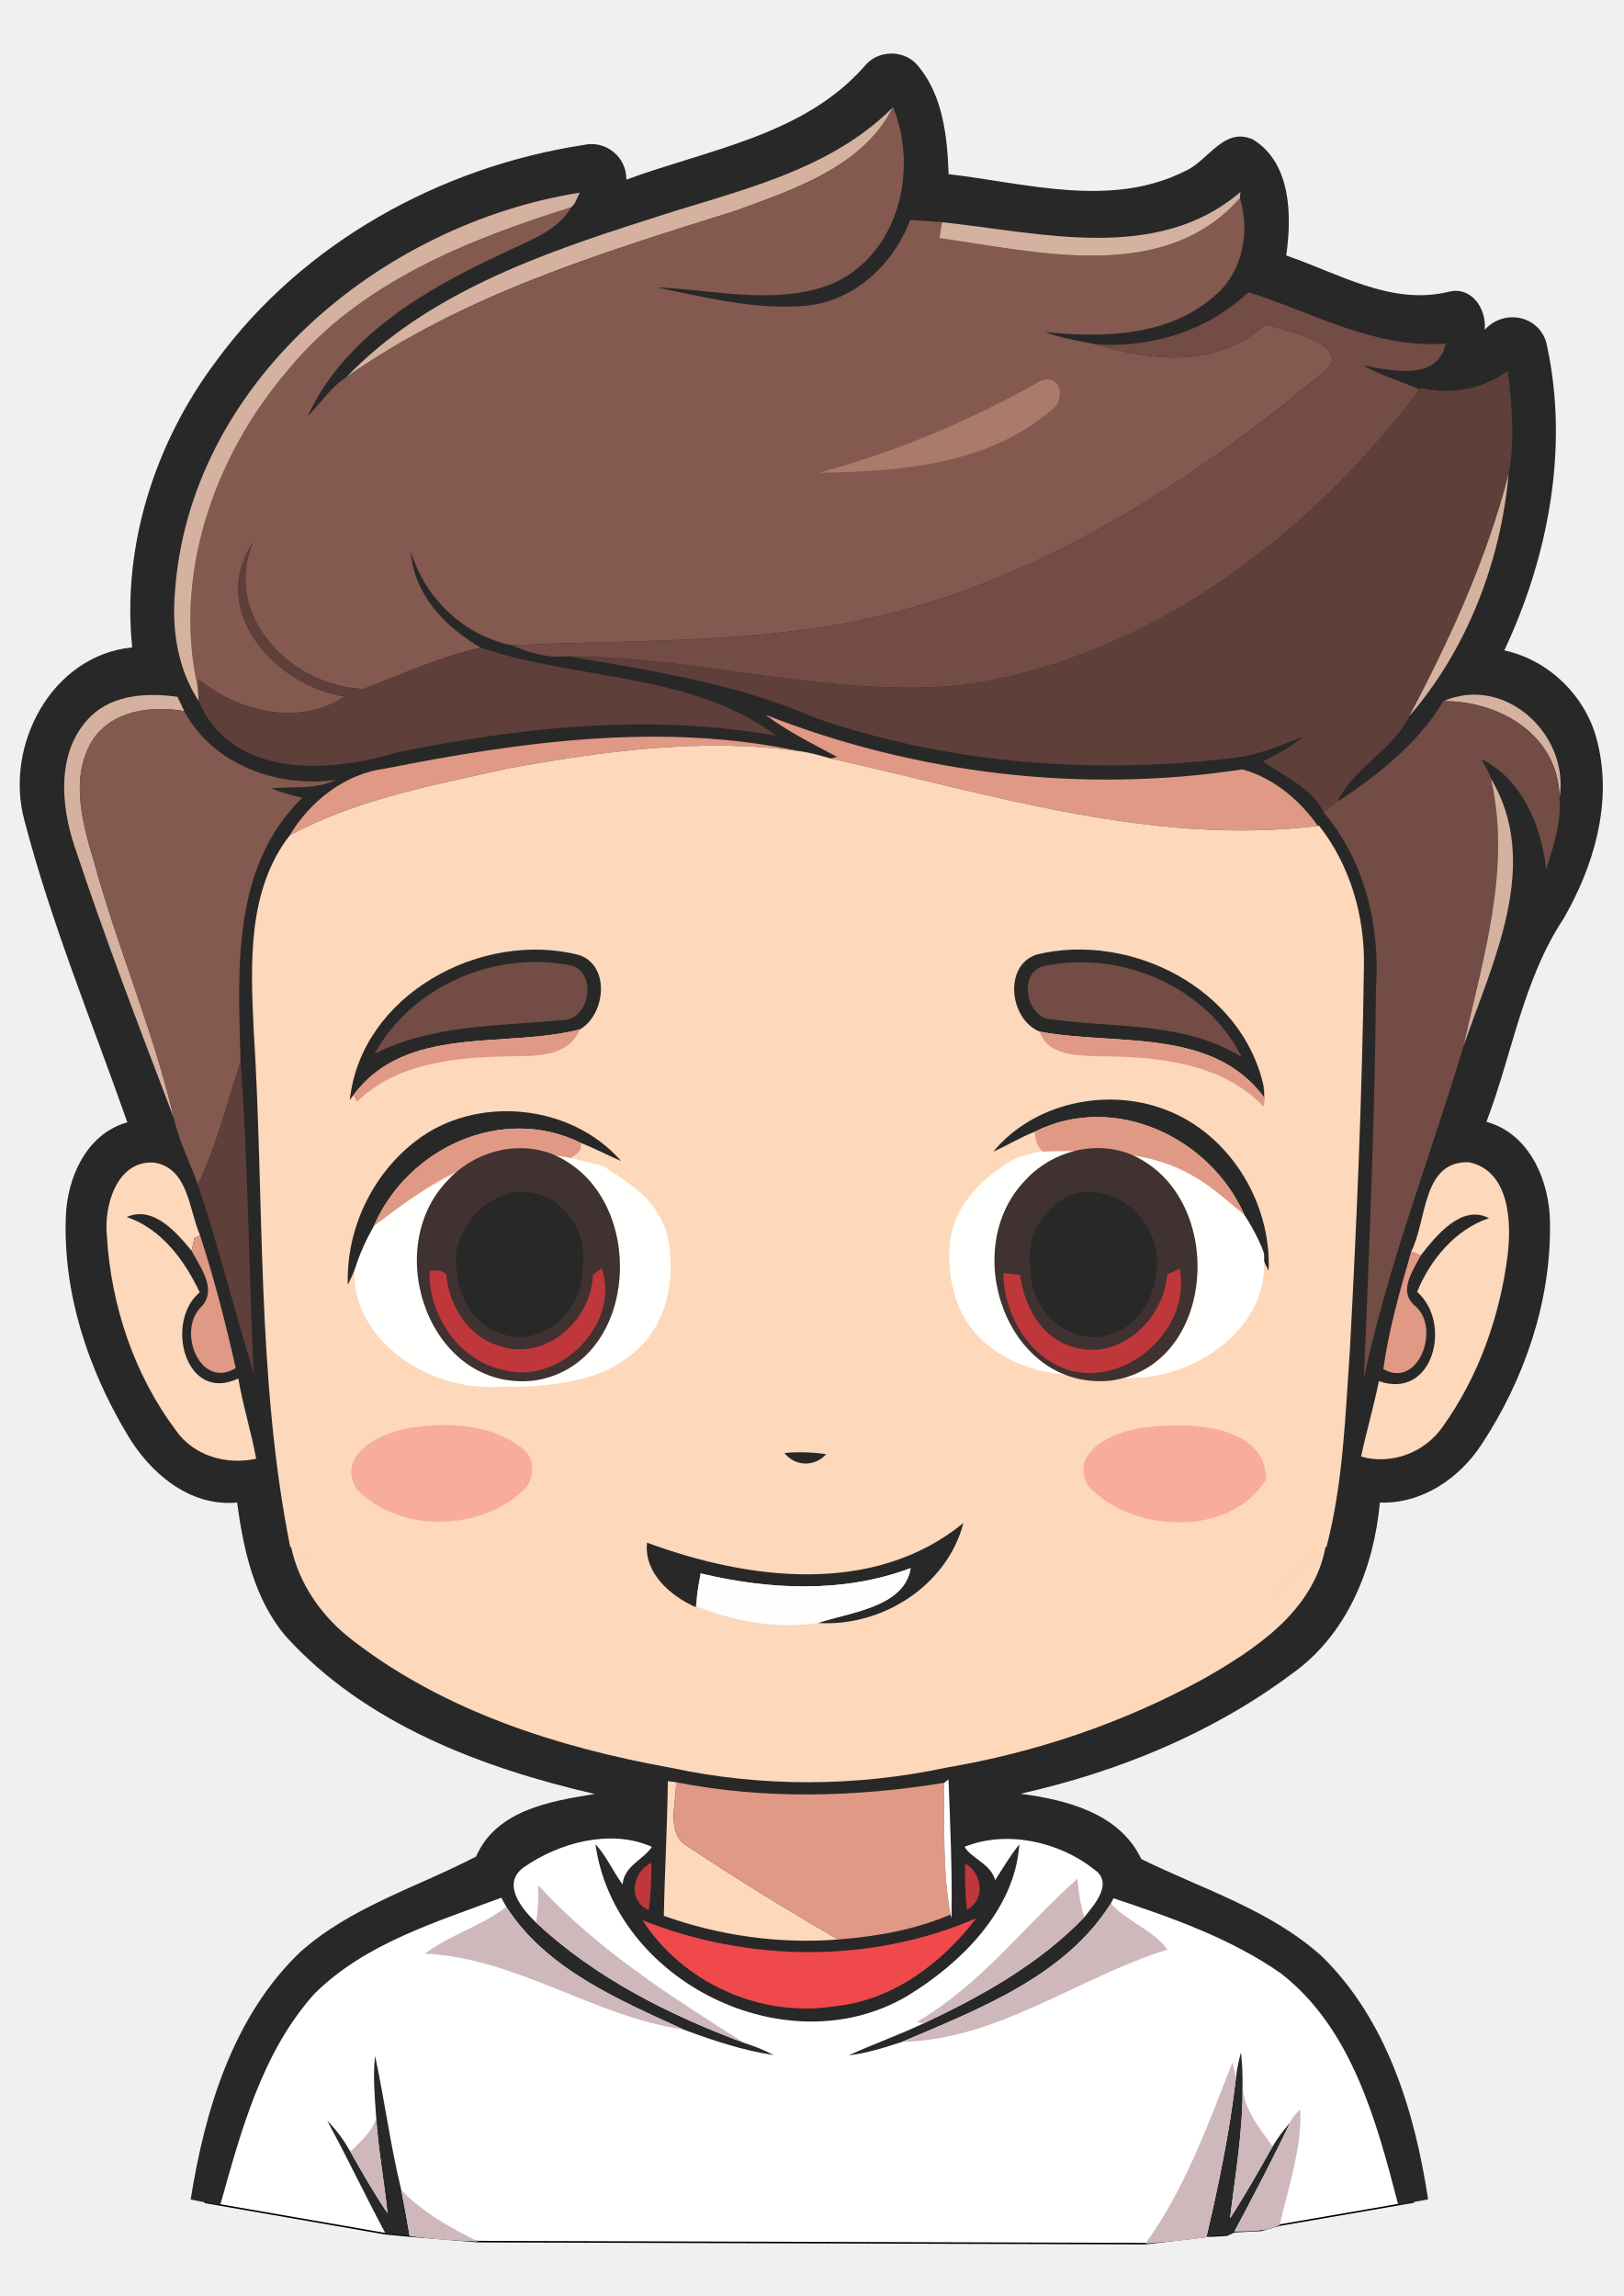
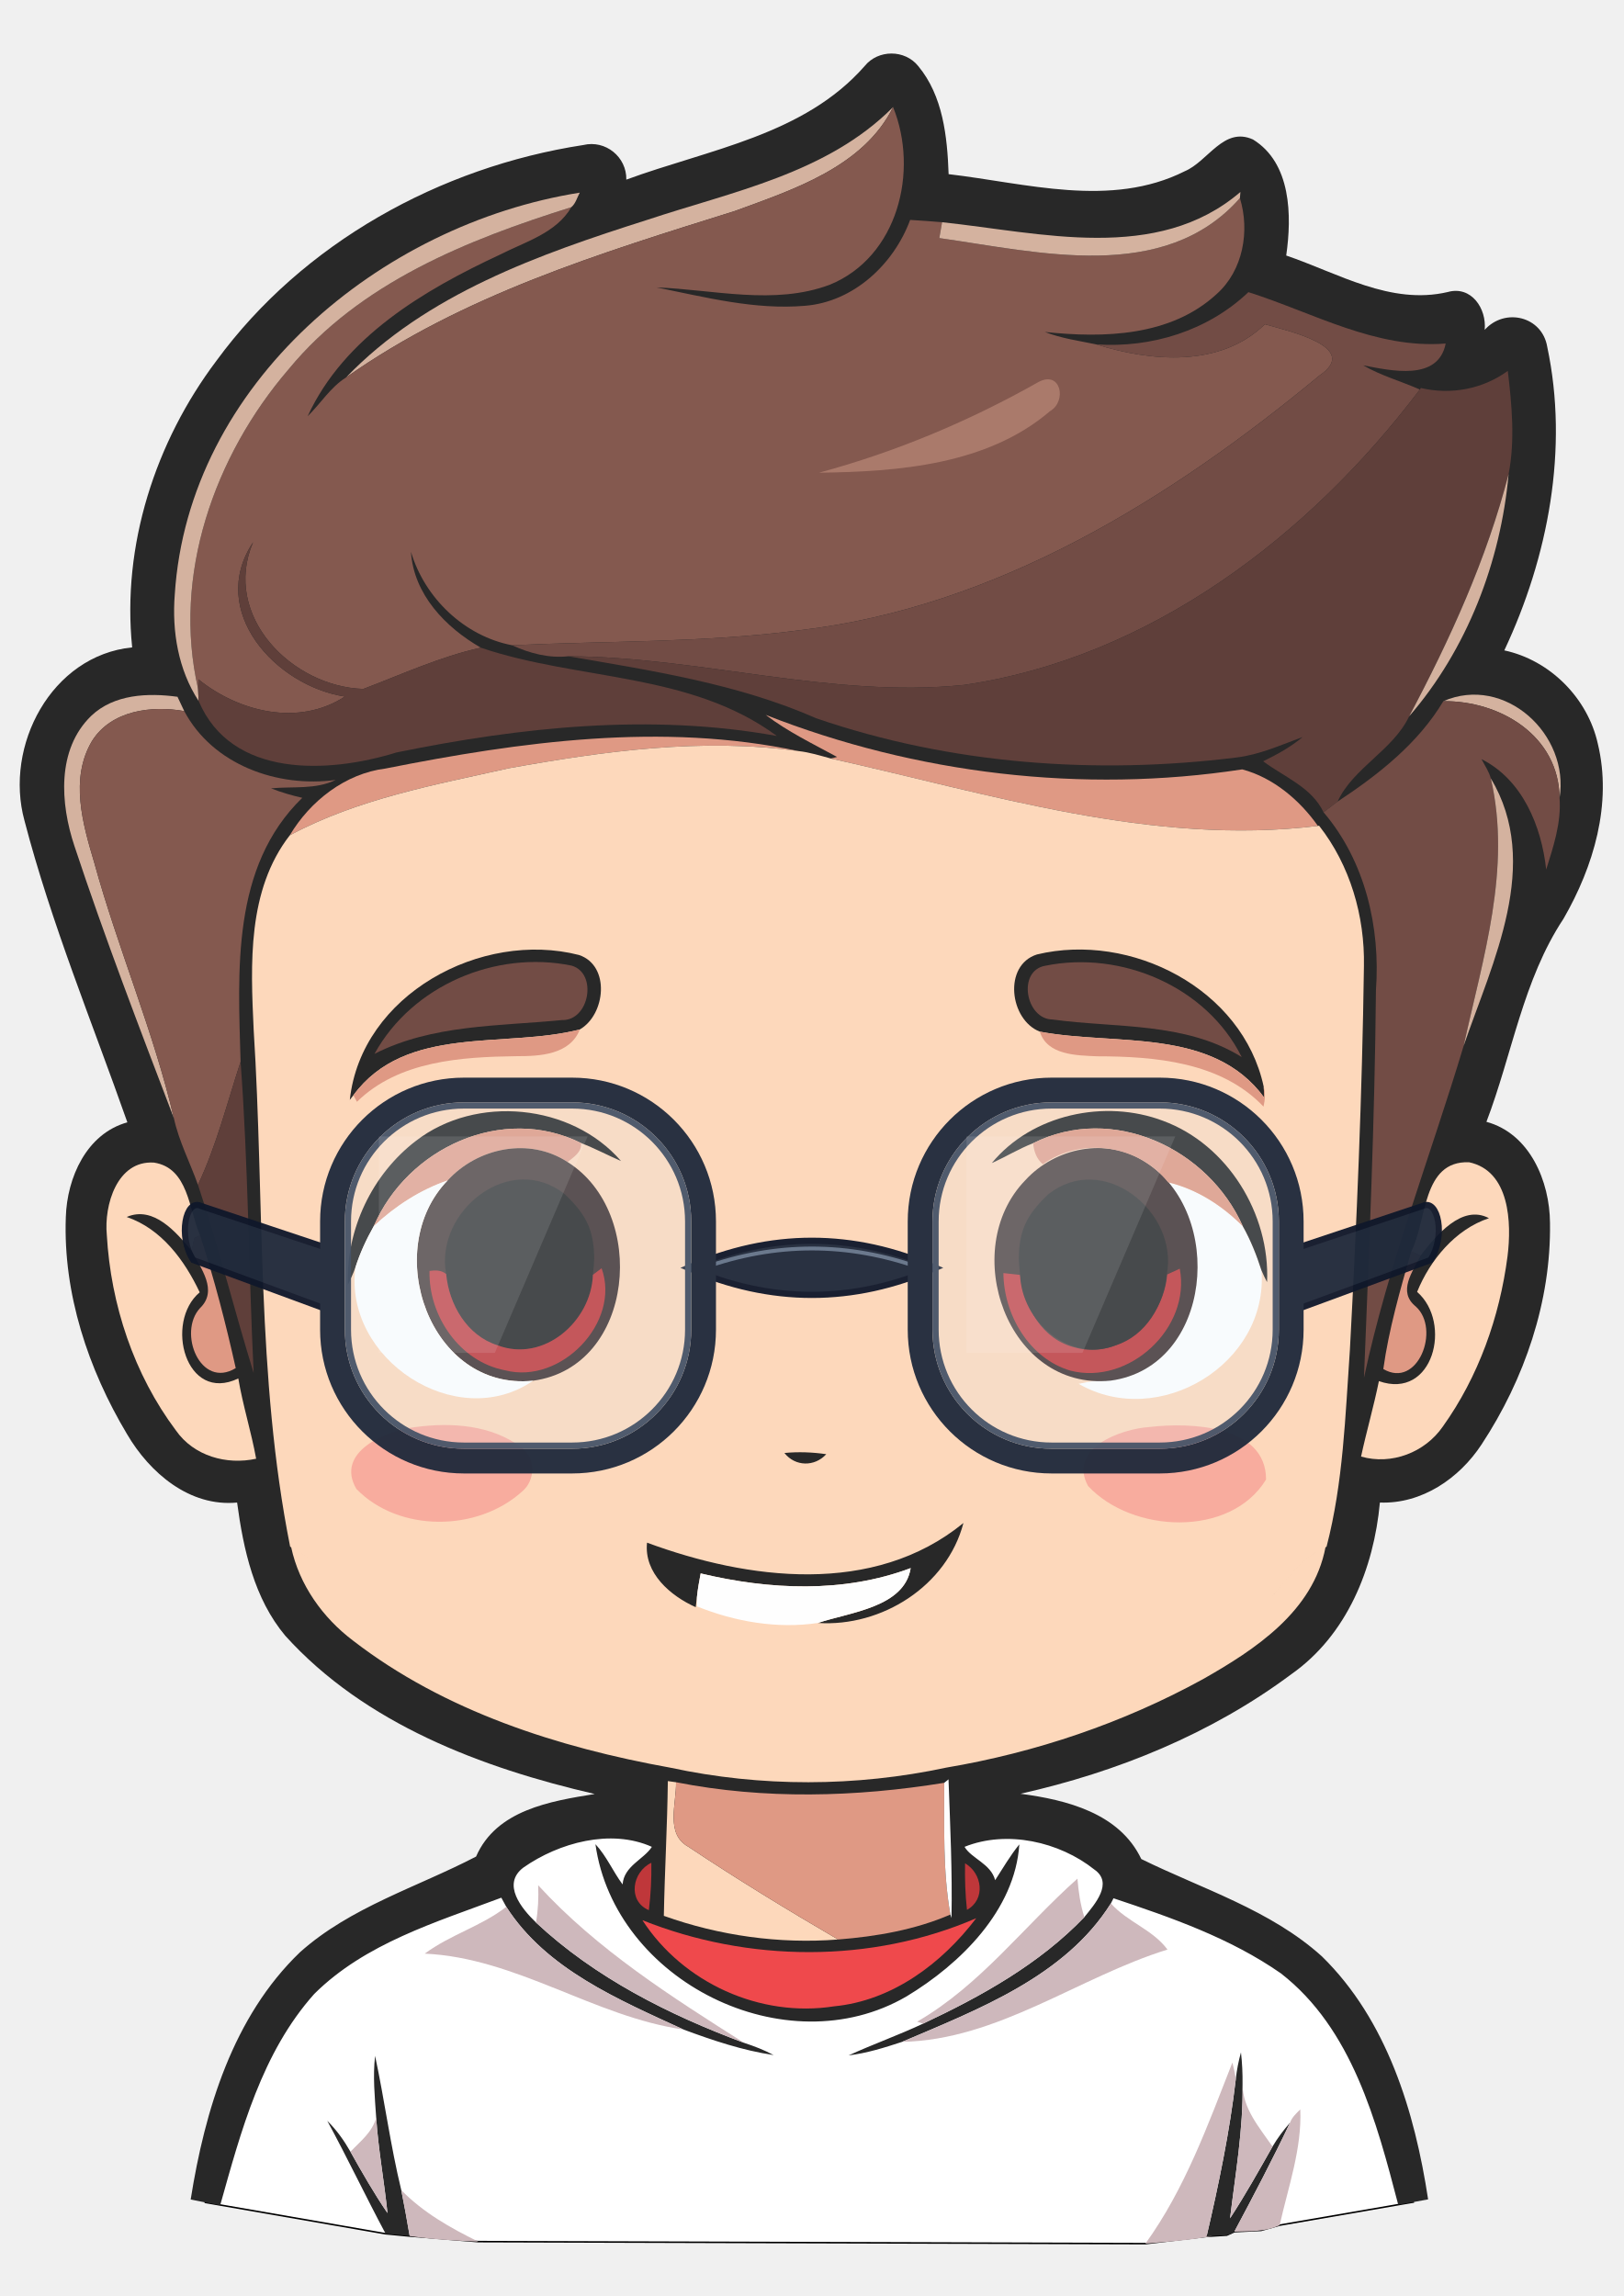
<svg xmlns="http://www.w3.org/2000/svg" xml:space="preserve" width="210mm" height="297mm" version="1.1" style="shape-rendering:geometricPrecision; text-rendering:geometricPrecision; image-rendering:optimizeQuality; fill-rule:evenodd; clip-rule:evenodd" viewBox="0 0 21000 29700">
  <defs>
    <style type="text/css">
   
    .str0 {stroke:black;stroke-width:20;stroke-miterlimit:22.926}
    .fil1 {fill:#282828}
    .fil10 {fill:#403231}
    .fil5 {fill:#5F3F3A}
    .fil4 {fill:#724C45}
    .fil3 {fill:#84594F}
    .fil6 {fill:#AA7A6B}
    .fil11 {fill:#BF373A}
-     .fil14 {fill:#CEB8BC}
+     .fil13 {fill:#CEB8BC}
    .fil2 {fill:#D4B29F}
    .fil7 {fill:#DF9984}
-     .fil15 {fill:#EF494C}
+     .fil14 {fill:#EF494C}
    .fil12 {fill:#F8AC9E}
    .fil8 {fill:#FDD8BB}
-     .fil13 {fill:#FEFEFE}
-     .fil9 {fill:#FFFFFE}
+     .fil9 {fill:#FEFEFE}
    .fil0 {fill:white}
   
  </style>
  </defs>
  <g id="Camada_x0020_1">
    <polygon class="fil0 str0" points="2656.83,28489.7 4987.66,28894.87 5298.55,28924.58 6185.93,28996.42 14814.08,29022.59 15605.35,28928.83 15866.59,28912.72 15964.23,28867.83 16311.79,28850.74 16550.64,28783.32 18083.65,28518.65 18277.25,28485.72 17467.04,26096.28 16096.5,24895.08 14514.29,24223.03 13805.21,23566.87 12461.12,23672.7 7561.04,23487.49 6396.86,24207.16 4047.36,25413.66 2957.27,27159.91 " />
    <path class="fil1" d="M11183.99 853.17c174.02,-214.28 518.5,-214.64 691.62,1.16 320.99,385.88 376.09,915.24 393.29,1398.49 1003.21,116.85 2097.07,442.96 3053.39,-37.54 302.31,-126.69 503.21,-582.17 883.12,-410.89 495.43,304.94 503.66,986.75 429.73,1500.89 673.26,229.49 1348.87,644.29 2087.38,472.66 306.87,-87.17 506.3,214.23 479.7,488.69 260.72,-290.47 743.21,-175.92 808.91,220.12 279.82,1317.92 12.93,2718.36 -555.25,3926.4 591.25,126.67 1077.86,616.95 1208.96,1205.72 188.41,777.7 -53.65,1589.69 -443.4,2265.6 -524.68,791.71 -662.68,1751.99 -996.88,2626.89 561.72,152.83 818.6,770.25 822.13,1306.53 15.58,1015.4 -329.65,2022.86 -884.3,2865.86 -288.2,440.17 -773.34,772.9 -1315.65,752.47 -78.61,852.41 -425.03,1714.08 -1145.17,2220.38 -1032.44,770.11 -2251.83,1265.83 -3503.4,1546.54 596.26,79.06 1280.38,250.73 1562.7,844.47 787.46,387.55 1670.28,657.24 2336.49,1259.66 840.8,823.01 1200.57,2008.01 1372.96,3142.59 -128.59,24.99 -257.63,47.76 -386.67,68.78 -280.7,-1076.97 -597.72,-2278.13 -1518.17,-2992.69 -654.3,-455.89 -1413.97,-720.58 -2164.24,-970.86 -8.67,16.45 -25.42,49.67 -33.65,66.43 -593.15,945 -1715.99,1370.76 -2700.37,1791.09 -225.88,73.92 -455.01,146.52 -691.93,175.03 317.01,-145.35 646.66,-261.89 962.49,-410.48 753.8,-354.49 1505.24,-771.28 2086.49,-1378.4 134.18,-165.78 380.06,-441.49 129.04,-615.5 -452.36,-360.37 -1132.53,-513.65 -1678.36,-293.49 88.34,150.93 340.96,219.27 395.63,431.2 101.28,-156.38 195.17,-318.33 312.75,-462.94 -55.84,850.34 -761.58,1546.68 -1459.38,1967 -1561.52,909.28 -3775.59,-199.87 -4022.94,-1969.36 144.18,154.01 225.89,352.28 351.4,520.41 17.21,-239.27 275.27,-324.5 378.44,-486.02 -530.84,-238.38 -1202.19,-53.94 -1661.17,267.48 -285.4,215.01 -22.63,532.46 162.25,710.74 762.33,713.08 1719.81,1195.57 2691.42,1556.82 130.95,43.35 260.71,92.29 382.25,158.28 -399.88,-59.82 -786.56,-189.59 -1164.27,-329.94 -838.87,-385.94 -1776.83,-781.13 -2293.27,-1587.69 -21.9,-39.54 -43.06,-78.92 -64.23,-118.01 -846.38,317.74 -1759.68,589.93 -2418.43,1243.64 -679.47,759.67 -948.45,1776.09 -1217.43,2734.32 -127.47,-24.99 -255.31,-46.59 -381.98,-73.48 183.37,-1154.88 546.57,-2366.47 1413.32,-3198.45 654.45,-585.67 1516.97,-841.68 2278.11,-1238.2 261.6,-601.98 959.4,-716.61 1534.48,-809.2 -1462.46,-337.88 -2973.97,-908.26 -4002.22,-2047.1 -403.46,-481.33 -541.47,-1116.22 -623.17,-1723.05 -614.2,59.09 -1130.65,-384.61 -1423.11,-884.3 -503.17,-840.95 -828.43,-1820.33 -792.07,-2807.8 15.23,-508.66 267.03,-1079.92 796.01,-1226.15 -456.25,-1296.41 -984.05,-2572.81 -1331.22,-3904.03 -263.52,-964.54 346.36,-2133.51 1393.37,-2239.89 -134.89,-1317.13 298.68,-2657.33 1090,-3707.86 1116.19,-1524.74 2891.16,-2505.66 4744.71,-2790.24 286.88,-68.84 561.71,153.64 556.27,447.6 1062.72,-390.95 2299.74,-574.29 3083.52,-1470.38z" />
    <path class="fil2" d="M8367.95 2845.09c1104.46,-367.49 2331.63,-602.05 3182.72,-1459.82 -381.96,771.74 -1290.52,1066.92 -2047.84,1344.53 -1739.64,544.97 -3521.77,1089.18 -5026.91,2152.6 1035.73,-1079.07 2498.19,-1593.97 3892.03,-2037.31z" />
    <path class="fil3" d="M11550.68 1385.27c336.71,831.15 60.25,1939.55 -819.06,2298.06 -718.52,268.97 -1498.47,62.96 -2239.78,34.41 631.08,127.04 1271.42,293.6 1919.98,237.7 627.56,-50.06 1147.08,-536.01 1359.45,-1110.73 137.56,8.21 275.12,18.4 412.83,29.7 -12.2,68.42 -24.25,136.84 -35.57,205.26 1278.48,179.85 2906.72,595.83 3887.72,-516.83 130.51,424.96 41.45,935.17 -299.52,1239.73 -595.06,550.48 -1462.17,572.39 -2223.02,491.44 213.11,83.64 440.31,114.17 663.12,160.67 711.18,224.02 1605.61,302.22 2182.75,-260.38 299.08,87.19 1248.63,294.43 705.29,663.48 -1927.89,1598.24 -4177.82,2993.58 -6712.42,3293.46 -1237.02,164.17 -2487.28,137.22 -3729.44,195.48 -614.17,-117.68 -1129.88,-609.5 -1307.71,-1208.47 34.83,551.24 447.66,978.17 903.55,1239.73 -528.2,116.87 -1018.48,343.67 -1519.32,533.65 -919.51,-27.36 -1832.82,-940.22 -1426.62,-1897.32 -592.28,891.79 292.83,1858.21 1187.35,1995.86 -596.6,390.15 -1369.12,200.17 -1893.41,-222.48 -1.17,30.92 -3.51,93.08 -4.69,123.94 -337.02,-1465.7 209.56,-3017.42 1170.55,-4134.79 922.65,-1120.89 2310.22,-1674.1 3657.03,-2097.1 -195.91,335.44 -594.63,446.47 -920.31,612.63 -983.35,458.19 -2019.33,1067.31 -2490.42,2091.64 168.49,-163.83 294.39,-374.93 496.91,-501.61 1505.14,-1063.43 3287.26,-1607.63 5026.91,-2152.6 757.33,-277.61 1665.87,-572.78 2047.85,-1344.53z" />
    <path class="fil2" d="M2260.35 7690.25c174.75,-2725.33 2657.34,-4788.46 5237.7,-5198.16 -34.09,62.89 -52.46,139.58 -108.31,187.65 -1346.8,422.99 -2734.38,976.21 -3657.03,2097.1 -960.98,1117.36 -1507.57,2669.1 -1170.55,4134.79 1.94,52.36 3.93,104.8 7.82,157.57 -265.45,-406.6 -346.78,-901.17 -309.63,-1378.95z" />
    <path class="fil2" d="M12184.1 2874.4c1273.32,134.52 2780.03,534.46 3858.77,-391.31 -1.62,19.89 -5.15,59.81 -6.62,79.75 -981,1112.65 -2609.25,696.69 -3887.72,516.83 11.32,-68.42 23.37,-136.83 35.57,-205.27z" />
    <path class="fil4" d="M14176.84 4454.66c716.61,48.88 1444.97,-176.3 1969.2,-675.55 837.13,264.67 1643.97,737.34 2551.49,664.65 -96.99,493.78 -712.05,349.87 -1066.98,281.88 230.75,134.88 489.85,204.83 732.64,313.14 -1432.05,1897.73 -3495.62,3470.97 -5896.03,3821.26 -1714.8,175.51 -3418.16,-365.56 -5118.13,-371.03 -247.05,28.14 -502.33,-38.68 -726.02,-142.29 1242.17,-58.26 2492.42,-31.31 3729.44,-195.48 2534.6,-299.89 4784.51,-1695.22 6712.42,-3293.46 543.34,-369.05 -406.21,-576.29 -705.29,-663.48 -577.13,562.59 -1471.58,484.41 -2182.74,260.36z" />
    <path class="fil5" d="M18377.3 5019.23c389.45,90.72 799.93,14.48 1123.56,-221.66 52.47,439.44 95.38,899.2 10.58,1334.34 -282.61,1098.19 -755.71,2135.81 -1286.26,3134.32 -211.03,441.39 -726.75,667.39 -925.45,1102.57 -61.28,45.26 -121.54,92.29 -181.65,138.29 -154.45,-325.23 -509.1,-455.04 -780.84,-659.49 179.89,-87.98 356.54,-184.53 510.27,-313.94 -281.14,103.59 -559.06,229.91 -859.76,265.49 -1816.07,224.38 -3694.6,88.72 -5431.17,-507.86 -1019.36,-448.47 -2126.9,-615.01 -3207.55,-802.28 1699.97,5.46 3403.32,546.54 5118.13,371.03 2400.41,-350.3 4463.97,-1923.53 5896.03,-3821.26l14.11 -19.55z" />
    <path class="fil6" d="M13433.61 4940.23c288.95,-151.25 368.3,251 145.35,379.29 -812.42,694.71 -1962.6,782.31 -2987.25,795.21 994.23,-267.84 1947.02,-668.14 2841.9,-1174.5z" />
    <path class="fil2" d="M18225.19 9266.23c530.55,-998.51 1003.63,-2036.12 1286.25,-3134.32 -102.43,1136.15 -536.73,2267.57 -1286.25,3134.32z" />
    <path class="fil5" d="M4460.26 9010.17c-894.51,-137.66 -1779.63,-1104.07 -1187.35,-1995.86 -406.2,957.1 507.11,1869.97 1426.62,1897.32 500.84,-189.99 991.12,-416.77 1519.32,-533.65 1262.74,429.26 2703.46,312.77 3828.64,1142.01 -1630.75,-295.22 -3308.67,-115.73 -4919.87,213.45 -875.32,272.1 -2133.04,336.63 -2557.64,-664.24 -3.89,-52.78 -5.88,-105.19 -7.82,-157.57 1.18,-30.87 3.51,-93.01 4.69,-123.94 524.29,422.64 1296.81,612.64 1893.41,222.48z" />
    <path class="fil2" d="M1178.94 9260.76c295.59,-281.87 734.25,-299.47 1116.61,-247.47 28.89,61.35 58.23,123.14 87.16,184.91 -423.41,-75.07 -943.76,-8.59 -1192.05,385.92 -290.47,487.09 -121.18,1072.43 28.56,1575.94 305.76,1112.68 767.83,2181.88 1029.78,3304.71 -445.27,-1167.66 -894.13,-2335.46 -1286.65,-3522.07 -182.57,-547.31 -231.44,-1246.79 216.59,-1681.94z" />
    <path class="fil2" d="M18667.42 9069.98c795.23,-345.21 1636.17,429.27 1502.87,1254.61 -7.49,-807.36 -766.73,-1260.48 -1502.87,-1254.61z" />
    <path class="fil4" d="M17299.74 10368.79c525.54,-346.07 1041.99,-752.26 1367.66,-1298.8 736.17,-5.88 1495.4,447.25 1502.89,1254.6 24.11,316.23 -79.36,625.17 -172.83,923.51 -60.69,-560.39 -306.87,-1163.2 -836.69,-1428.26 41.9,80.93 95.83,158.33 120.08,247.48 271.59,1171.66 -103.62,2327.71 -350.81,3461.12 -429.28,1428.66 -975.43,2828.97 -1289.35,4293.5 66.88,-1669.27 139.91,-3340.27 154.91,-5012.02 59.81,-814.8 -139.62,-1671.75 -677.52,-2302.83 60.12,-46.01 120.37,-93.03 181.66,-138.3z" />
    <path class="fil3" d="M1190.67 9584.11c248.28,-394.51 768.63,-460.96 1192.04,-385.91 369.08,695.13 1207.28,994.19 1959.5,890.62 -262.33,127.86 -557.12,81.32 -837.05,109.08 131.38,51.61 266.64,91.09 404.25,122.37 -921.1,893.73 -830,2244.07 -797.96,3414.22 -174.37,533.78 -311.22,1082.26 -551.24,1591.65 -102.06,-287.33 -246.29,-562.59 -311.21,-861.37 -261.94,-1122.84 -724.03,-2192.02 -1029.78,-3304.71 -149.74,-503.52 -319.03,-1088.85 -28.55,-1575.95z" />
    <path class="fil7" d="M9903.18 9247.45c1944.23,764.36 4097.29,1020.86 6163.2,704.94 398.74,105.91 743.21,396.42 978.5,731.06 -2138.95,262.77 -4235.58,-412.07 -6300.32,-871.82 20.43,-5.07 60.99,-14.85 81.71,-19.96 -313.47,-170.82 -637.99,-326.82 -923.09,-544.22z" />
    <path class="fil7" d="M4986.1 9941.39c1748.75,-347.51 3578.49,-601.62 5342.83,-225.56 -1253.76,-173.95 -2512.69,-0.37 -3747.66,222.07 -962.92,215.01 -1956,396.46 -2834.1,867.98 262.34,-442.53 718.58,-800.33 1238.93,-864.49z" />
    <path class="fil8" d="M6581.28 9937.9c1234.96,-222.46 2493.87,-396.02 3747.65,-222.07 141.55,15.29 278.36,58.64 415.63,95.8 2064.74,459.74 4161.37,1134.6 6300.32,871.82l14.86 -3.1c401.95,512.48 592.71,1169.73 580.51,1817.12 -22.63,1656.15 -93.03,3311.17 -181.65,4964.84 -59.52,852.26 -85.24,1714.37 -301.87,2545.61l-13.66 6.91c-374.62,155.34 -561.13,542.31 -854.33,799.65 -1141.48,1076.97 -2651.87,1642.36 -4142.12,2043.58 23.08,1.91 69.52,5.43 92.59,6.9 -1169.7,250.29 -2398.21,253.82 -3568.36,1.18 23.96,-3.09 71.28,-9.4 95.09,-12.05 -1444.54,-396.08 -2916.27,-921.48 -4044.49,-1943.93 -336.25,-280.27 -555.17,-697.07 -955.52,-895.62l-13.29 -7.06c-438.27,-2198.33 -330.75,-4460 -471.91,-6688.62 -39.48,-850.21 -84.02,-1801.81 466.44,-2512.98 878.1,-471.53 1871.17,-652.97 2834.11,-867.98zm-2815.35 10076.63c400.36,198.56 619.27,615.36 955.52,895.63 1128.22,1022.44 2599.95,1547.85 4044.49,1943.93 -23.81,2.64 -71.13,8.97 -95.09,12.05 -1452.33,-261.9 -2921.12,-730.28 -4103.45,-1642.79 -394.09,-297.18 -697.1,-722.79 -801.47,-1208.82zm12522.82 799.95c293.19,-257.34 479.69,-644.3 854.31,-799.64 -157.24,828.15 -906.35,1321.52 -1587.39,1707.45 -1029.36,565.24 -2160.41,947.21 -3316.46,1142.67 -23.07,-1.47 -69.52,-4.99 -92.59,-6.9 1490.26,-401.22 3000.63,-966.61 4142.13,-2043.58z" />
-     <path class="fil9" d="M4585.3 16491.23c-1.62,816.03 894.13,1468.62 1778.27,1448.84 195.64,-4.37 397.25,4.39 583.18,-13.45 502.45,-48.21 895.82,-123.08 1271.74,-447.61 375.91,-324.54 488.42,-821.05 448.81,-1284.51 -39.6,-463.46 -300.95,-736.48 -624.24,-949.68 -323.29,-213.19 -170.32,-139.73 -457.05,-214.23 -875.27,-227.42 -1488.98,-100.77 -2728.97,788.77 -80.92,58.05 -271.51,537.89 -271.74,671.87z" />
+     <path class="fil9" d="M15107.28 15293.22c371.38,88.76 698.97,300.69 966.45,568.91 101.99,181.06 178.71,374.91 242.06,572.73 90.68,1208.95 -1330.94,2063.86 -2365.29,1465.7 68.34,-14.4 136.82,-29.24 206.78,-37.47 1710.56,-40.86 981.21,-2527.81 950,-2569.87z" />
    <path class="fil2" d="M18930.04 13528.43c247.2,-1133.41 622.4,-2289.44 350.81,-3461.11 662.68,1107.15 22.92,2373.12 -350.81,3461.11z" />
+     <path class="fil10" d="M13259.63 15268.22c388.13,-425.32 1057.56,-562.59 1551.37,-237.64 1041.86,652.82 873.72,2648.64 -445.75,2828.52 -1336.66,137.26 -1974.75,-1694.38 -1105.62,-2590.88z" />
    <path class="fil1" d="M4524.4 14227.56c146.61,-1362.1 1701.8,-2198.77 2964.98,-1873.98 408.14,138 341.7,771.43 10.14,962.64 -965.57,251.02 -2250.65,-70.84 -2928.99,851.53 -11.34,14.84 -34.79,44.97 -46.13,59.81z" />
    <path class="fil1" d="M13412.17 12346.23c1212.62,-291.59 2659.2,442.97 2931.69,1710.12 2.07,35.85 6.32,107.87 8.67,143.88 -672.08,-919.57 -1928.65,-669.44 -2904.07,-855.5 -391.82,-153.29 -477.35,-859.32 -36.29,-998.5z" />
    <path class="fil4" d="M4843.44 13632.05c488.32,-885.92 1568.97,-1342.54 2549.09,-1141.2 338.91,96.99 231.32,715.44 -124.78,704.12 -815.96,80.52 -1673.21,54.82 -2424.31,437.08z" />
    <path class="fil4" d="M13518.86 12492.45c980.42,-200.15 2086.93,268.24 2540.47,1181.05 -733.06,-456.63 -1625.6,-372.86 -2445.53,-485.58 -349.49,-2.37 -461.33,-631.67 -94.94,-695.47z" />
    <path class="fil7" d="M4570.53 14167.74c678.34,-922.37 1963.42,-600.5 2928.99,-851.52 -127.41,327.14 -516,346.7 -815.81,345.96 -716.31,9.85 -1524.79,59.08 -2067.07,589.93 -11.32,-21.03 -34.4,-63.35 -46.11,-84.37z" />
    <path class="fil7" d="M13448.46 13344.73c975.43,186.05 2231.99,-64.07 2904.07,855.5 -2.35,-36.01 -6.62,-108.02 -8.67,-143.88 25.13,84.79 17.19,173.12 -2.36,258.37 -548.91,-578.62 -1402.65,-649.75 -2154.09,-650.92 -263.51,-12.51 -644.31,-12.94 -738.95,-319.07z" />
    <path class="fil5" d="M2560.21 15326.14c240.03,-509.4 376.87,-1057.87 551.24,-1591.65 100.11,1337.11 104,2685.97 169.28,4025.72 -250.18,-806.56 -452.73,-1634.12 -720.52,-2434.07z" />
    <path class="fil1" d="M5381.73 14756.05c776.42,-598.89 2007.57,-479.99 2650.4,262.34 -173.71,-74.96 -340.96,-164.6 -517.62,-232.65 -1019.21,-505.42 -2245.36,66.14 -2679.71,1074.04 -96.17,170.03 -178.64,348.31 -238.08,534.81 -27.38,77.01 -61.77,151.38 -97.75,225.16 -25,-715 313.95,-1430.43 882.76,-1863.7z" />
-     <path class="fil1" d="M12847.47 14896.62c519.97,-630.21 1462.16,-831.54 2215.51,-545.69 835.82,307.6 1384.44,1207.63 1344.17,2085.76 -25.42,-49.68 -50.85,-98.47 -71.57,-149.76 -63.35,-197.83 -140.07,-391.66 -242.06,-572.73 -447.21,-1008.35 -1685.42,-1588.13 -2711.69,-1074.33 -184.44,71.86 -353.75,176.36 -534.36,256.75z" />
-     <path class="fil7" d="M4834.8 15859.78c434.35,-1007.9 1660.49,-1579.46 2679.71,-1074.04 12.5,118.16 -48.4,127.32 -127.33,192.72 -1123.22,-224.16 -1802.65,318.26 -2552.38,881.32z" />
-     <path class="fil9" d="M16350.14 16236.09c-0.08,49.98 -0.71,96.29 -0.62,140.04 1.63,816.04 -890.1,1468.62 -1770.25,1448.84 -194.76,-4.37 -395.46,4.39 -580.55,-13.45 -500.19,-48.21 -891.78,-123.08 -1266,-447.61 -374.22,-324.54 -486.22,-821.05 -446.8,-1284.51 39.43,-463.46 402.79,-797.34 621.43,-949.68 218.64,-152.34 169.99,-137.47 454.99,-214.23 323.96,-87.26 1320.56,19.31 1495.06,62.93 174.91,43.73 248.59,58.98 412.57,148.45 375.36,204.79 281.02,134.39 578.75,381.9 73.26,60.91 163.88,128.62 230.29,195.49 71.8,72.31 271.25,455.72 271.13,531.83z" />
-     <path class="fil7" d="M13381.84 14639.86c1026.27,-513.8 2264.46,66 2711.68,1074.34 -636.76,-529.8 -956.65,-877.96 -2604.19,-818.26 -82.15,-69.24 -98.53,-152.9 -107.49,-256.08z" />
+     <path class="fil1" d="M12827.68 15044.55c519.97,-630.21 1462.16,-831.54 2215.51,-545.69 835.82,307.6 1384.44,1207.63 1344.17,2085.76 -25.42,-49.68 -50.85,-98.47 -71.57,-149.76 -63.35,-197.83 -140.07,-391.66 -242.06,-572.73 -447.21,-1008.35 -1685.42,-1588.13 -2711.69,-1074.33 -184.44,71.86 -353.75,176.36 -534.36,256.75z" />
+     <path class="fil7" d="M4834.8 15859.78c434.35,-1007.9 1660.49,-1579.46 2679.71,-1074.04 12.5,118.16 -94.64,180.63 -173.57,246.03 -493.8,-324.96 -1163.24,-187.68 -1551.38,237.64 -358.16,123.16 -678.72,332.74 -954.76,590.37z" />
+     <path class="fil7" d="M13362.05 14787.79c1026.27,-513.8 2264.46,66 2711.68,1074.34 -267.47,-268.22 -595.07,-480.14 -966.45,-568.91 -381.24,-482.06 -1118.87,-593.89 -1619.73,-232.94 -82.15,-69.24 -116.54,-169.31 -125.5,-272.49z" />
+     <path class="fil10" d="M5789.57 15269.41c388.13,-425.32 1057.56,-562.59 1551.37,-237.64 1041.86,652.82 873.72,2648.64 -445.75,2828.52 -1336.66,137.26 -1974.75,-1694.38 -1105.62,-2590.88z" />
    <path class="fil8" d="M1381.49 15975.14c-37.52,-385.06 132.52,-967.62 609.5,-936.32 447.62,68.34 450.75,608.59 596.6,941.32 -18.41,8.67 -54.75,26.61 -73.12,35.28 -12.14,54.37 -24.63,108.61 -36.77,163.72 -198.56,-240.44 -492.21,-585.96 -839.37,-437.08 451.16,153.71 748.31,560.24 944.56,974.69 -459.76,385.48 -182.57,1441.89 499.24,1114.3 58.65,350.21 167.72,689.28 230.68,1038.32 -382.38,84.07 -805.79,-35.12 -1036.42,-364.33 -544.22,-725.29 -843.32,-1627.95 -894.9,-2529.9z" />
    <path class="fil8" d="M18252.22 16188.24c204.44,-396.07 137.12,-1174.85 746.74,-1154.12 529.39,111.4 552.75,784.95 498.37,1217.33 -101.99,784.79 -376.09,1558.44 -838.16,2203.92 -231.03,333.46 -662.67,499.24 -1055.95,385.93 70.4,-327.3 164.16,-648.27 230.59,-975.86 705.01,248.96 952.49,-755.71 494.25,-1154.13 167.26,-412.11 494.1,-809.35 929.27,-953.23 -351.1,-186.8 -685.01,227.21 -884,482.93 -40.56,-18.08 -80.84,-35.56 -121.11,-52.77z" />
-     <path class="fil10" d="M5789.57 15269.41c388.13,-425.32 1057.56,-562.59 1551.37,-237.64 1041.86,652.82 873.72,2648.64 -445.75,2828.52 -1336.66,137.26 -1974.75,-1694.38 -1105.62,-2590.88z" />
-     <path class="fil11" d="M5555 16440c75.4,-10.58 153.14,-11.31 215.45,40.27 35.86,393.28 268.96,796.71 661.5,920.75 600.07,230.59 1215.86,-308.92 1236.59,-911.05 37.18,-28.51 74.65,-56.58 112.13,-84.35 252.94,700.88 -528.2,1508.61 -1249.07,1319.76 -586.84,-110.97 -990.71,-704.12 -976.6,-1285.38z" />
-     <path class="fil1" d="M5908.74 16462.17c-130.71,-689.1 707.69,-1370.92 1317.32,-876.57 236.57,227.43 314.08,394.71 319.07,705.57 -4.02,59.38 -7.41,119.54 -14.69,179.3 -17.7,514.44 -543.84,975.4 -1056.53,778.39 -335.38,-105.99 -534.54,-450.66 -565.17,-786.69z" />
+     <path class="fil9" d="M4834.8 15859.78c276.04,-257.65 596.6,-467.21 954.76,-590.37 -869.12,896.49 -231.03,2728.15 1105.63,2590.88 -993.49,683.11 -2454.86,-281.88 -2298.47,-1465.7 59.45,-186.51 141.91,-364.77 238.08,-534.81z" />
+     <path class="fil1" d="M5770.46 16480.26c-152.99,-806.55 828.3,-1604.57 1541.82,-1025.97 276.89,266.19 367.61,461.98 373.45,825.82 -4.7,69.5 -8.67,139.91 -17.19,209.86 -20.72,602.12 -636.52,1141.64 -1236.59,911.05 -392.54,-124.05 -625.64,-527.46 -661.49,-920.76z" />
    <path class="fil7" d="M2514.48 16015.41c18.36,-8.66 54.69,-26.59 73.11,-35.27 183.75,563.76 332.32,1138.56 461.31,1717.17 -457.8,278.35 -753.35,-461.77 -462.12,-776.14 236.96,-227.51 9.79,-516.44 -109.08,-742.03 12.14,-55.12 24.63,-109.34 36.78,-163.73z" />
    <path class="fil7" d="M18252.22 16188.24c40.28,17.2 80.54,34.7 121.11,52.77 -102,208.69 -302.61,466.77 -62.17,659.59 324.21,292.02 25.42,1071.53 -420.18,808.46 69.22,-503.96 217.36,-1023.18 361.24,-1520.82z" />
-     <g id="_1635811835776">
-       <path class="fil10" d="M13259.63 15268.22c388.13,-425.32 1057.56,-562.59 1551.37,-237.64 1041.86,652.82 873.72,2648.64 -445.75,2828.52 -1336.66,137.26 -1974.75,-1694.38 -1105.62,-2590.88z" />
-       <path class="fil11" d="M15095.52 16486.14c53.94,-25.12 107.87,-50.1 162.69,-75.09 146.98,769.37 -658.71,1513.03 -1413.68,1319.03 -533.78,-156.67 -862.84,-724.84 -867.25,-1262.3 60.27,6.61 155.36,16.64 215.91,23.69 57.47,418.71 282.31,837.1 715.42,940.42 589.93,162.23 1145.46,-376.09 1186.91,-945.75z" />
-     </g>
+     <path class="fil11" d="M5555 16440c75.4,-10.58 153.14,-11.31 215.45,40.27 35.86,393.28 268.96,796.71 661.5,920.75 600.07,230.59 1215.86,-308.92 1236.59,-911.05 37.18,-28.51 74.65,-56.58 112.13,-84.35 252.94,700.88 -528.2,1508.61 -1249.07,1319.76 -586.84,-110.97 -990.71,-704.12 -976.6,-1285.38z" />
+     <path class="fil11" d="M15095.52 16486.14c53.94,-25.12 107.87,-50.1 162.69,-75.09 146.98,769.37 -658.71,1513.03 -1413.68,1319.03 -533.78,-156.67 -862.84,-724.84 -867.25,-1262.3 60.27,6.61 155.36,16.64 215.91,23.69 57.47,418.71 282.31,837.1 715.42,940.42 589.93,162.23 1145.46,-376.09 1186.91,-945.75z" />
    <path class="fil12" d="M5368.06 18460.5c469.27,-62.6 990.7,-31 1380.16,266.61 183.28,133.29 176.66,425.32 4.71,565.67 -576.7,523.94 -1595.18,532.17 -2143.31,-32.04 -280.69,-477.79 381.98,-756.44 758.44,-800.24z" />
    <path class="fil12" d="M14868.46 18458.89c523.79,-61.73 1507.43,-27.33 1505.97,679.87 -462.2,755.7 -1735.1,693.98 -2301.95,83.33 -265.87,-484.84 420.18,-738.95 795.98,-763.2z" />
    <path class="fil1" d="M10145.24 18795.15c180.17,-17.2 361.96,-10.58 541.12,15.58 -150.2,165.04 -401.96,161.52 -541.12,-15.58z" />
    <path class="fil1" d="M8368.25 19955.16c1305.06,482.05 2929.93,695.45 4092.29,-254.25 -213.82,816.4 -1058.01,1347.25 -1881.76,1293.02 415.19,-140.07 1118.12,-200.61 1199.54,-709.71 -869.16,326.85 -1826.21,281.59 -2716.39,68.93 -19.25,102.44 -38.36,204.87 -48.5,308.78 -5.14,42.33 -10.14,84.8 -15.28,127.86 -326.85,-146.24 -671.35,-440.61 -629.9,-834.63z" />
-     <path class="fil13" d="M9061.94 20353.15c890.18,212.66 1847.22,257.93 2716.38,-68.93 -81.42,509.09 -784.36,569.65 -1199.54,709.71 -527.02,78.48 -1072.72,-16.02 -1563.88,-214.28 -0.29,-29.4 -1.03,-88.33 -1.47,-117.72 10.15,-103.91 29.25,-206.34 48.51,-308.78z" />
+     <path class="fil9" d="M9061.94 20353.15c890.18,212.66 1847.22,257.93 2716.38,-68.93 -81.42,509.09 -784.36,569.65 -1199.54,709.71 -527.02,78.48 -1072.72,-16.02 -1563.88,-214.28 -0.29,-29.4 -1.03,-88.33 -1.47,-117.72 10.15,-103.91 29.25,-206.34 48.51,-308.78z" />
    <path class="fil8" d="M8637.35 23039.42c26.59,3.82 79.65,11.31 106.25,14.84 6.62,273.94 -141.53,667.38 157.25,833.45 632.11,421.5 1281.56,818.02 1937.91,1200.72 -761.13,59.38 -1534.48,-48.94 -2253.01,-305.84 10.88,-581.25 44.83,-1161.92 51.6,-1743.17z" />
    <path class="fil7" d="M8743.6 23054.25c1144.44,225.16 2321.93,193.12 3468.57,7.36 1.18,566.99 -19.55,1145.17 79.36,1704.23 -456.92,197.52 -959.4,284.23 -1452.77,322.59 -656.34,-382.7 -1305.8,-779.22 -1937.91,-1200.72 -298.78,-166.08 -150.64,-559.5 -157.25,-833.46z" />
-     <path class="fil13" d="M12212.18 23061.6c13.67,-11.32 41.58,-33.5 55.25,-44.96 21.76,597.12 50.41,1196.46 38.65,1793.44l-14.54 -44.25c-98.9,-559.05 -78.19,-1137.22 -79.36,-1704.23z" />
+     <path class="fil9" d="M12212.18 23061.6c13.67,-11.32 41.58,-33.5 55.25,-44.96 21.76,597.12 50.41,1196.46 38.65,1793.44l-14.54 -44.25c-98.9,-559.05 -78.19,-1137.22 -79.36,-1704.23z" />
    <path class="fil11" d="M8391.76 24709.11c-279.96,-119.64 -215.45,-496.45 32.48,-613 3.09,204.87 -7.05,409.74 -32.48,613z" />
    <path class="fil11" d="M12481.56 24103.16c223.69,129.77 269.39,467.65 24.69,601.69 -22.62,-199.73 -28.22,-401.08 -24.69,-601.69z" />
-     <path class="fil14" d="M11861.96 26151c816.26,-471.03 1380.01,-1232.61 2072.81,-1849.58 14.12,168.13 37.92,336.26 89.5,497.34 -581.25,607.11 -1332.69,1023.92 -2086.49,1378.4 -18.8,-6.18 -57.02,-19.54 -75.82,-26.16z" />
-     <path class="fil14" d="M6960.45 24386.67c759.68,830.79 1728.04,1445.71 2662.9,2038.43 -971.59,-361.25 -1929.1,-843.74 -2691.42,-1556.82 28.08,-159.17 35.13,-320.54 28.52,-481.61z" />
-     <path class="fil14" d="M11667.22 26412.6c984.39,-420.32 2107.21,-846.08 2700.37,-1791.08 211.2,240.14 539.96,336.7 731.9,597.12 -1150.3,356.1 -2193.34,1169.72 -3432.27,1193.96z" />
-     <path class="fil14" d="M6548.06 24665.75c516.44,806.56 1454.38,1201.75 2293.27,1587.69 -1156.78,-166.08 -2161.15,-927.65 -3347.76,-982.03 327.3,-243.97 733.07,-355.08 1054.49,-605.66z" />
-     <path class="fil15" d="M8308.88 24839.03c1367.97,546.42 2959.9,562.59 4317,-25.87 -444.87,586.4 -1087.7,1067.71 -1838.71,1139.73 -955.86,150.05 -1953.92,-304.22 -2478.29,-1113.86z" />
+     <path class="fil13" d="M11861.96 26151c816.26,-471.03 1380.01,-1232.61 2072.81,-1849.58 14.12,168.13 37.92,336.26 89.5,497.34 -581.25,607.11 -1332.69,1023.92 -2086.49,1378.4 -18.8,-6.18 -57.02,-19.54 -75.82,-26.16z" />
+     <path class="fil13" d="M6960.45 24386.67c759.68,830.79 1728.04,1445.71 2662.9,2038.43 -971.59,-361.25 -1929.1,-843.74 -2691.42,-1556.82 28.08,-159.17 35.13,-320.54 28.52,-481.61z" />
+     <path class="fil13" d="M11667.22 26412.6c984.39,-420.32 2107.21,-846.08 2700.37,-1791.08 211.2,240.14 539.96,336.7 731.9,597.12 -1150.3,356.1 -2193.34,1169.72 -3432.27,1193.96z" />
+     <path class="fil13" d="M6548.06 24665.75c516.44,806.56 1454.38,1201.75 2293.27,1587.69 -1156.78,-166.08 -2161.15,-927.65 -3347.76,-982.03 327.3,-243.97 733.07,-355.08 1054.49,-605.66z" />
+     <path class="fil14" d="M8308.88 24839.03c1367.97,546.42 2959.9,562.59 4317,-25.87 -444.87,586.4 -1087.7,1067.71 -1838.71,1139.73 -955.86,150.05 -1953.92,-304.22 -2478.29,-1113.86z" />
    <path class="fil1" d="M15983.06 26894.95c12.5,-117.29 35.11,-233.38 66.86,-346.69 15.59,135.64 21.9,272.91 20.28,409.74 11.04,583.31 -92.59,1159.57 -161.07,1736.56 196.36,-300.99 371.82,-615.35 548.92,-927.66 64.97,-110.66 142.26,-213.09 226.77,-309.36 -226.04,476.32 -472.21,944.7 -720.58,1410.3 -72.6,71.13 -193.85,40.56 -286.88,57.02 -18.07,0.88 -53.94,2.79 -72.01,3.97 156.37,-671.64 297.9,-1348.42 377.71,-2033.88z" />
    <path class="fil1" d="M4865.32 27391.55c-17.99,-265.42 -44.57,-532.46 -14.1,-797.88 123.17,576.55 199.04,1163.1 338.57,1736.56 39.97,197.38 75.1,395.64 108.75,594.34 -103.6,-12.2 -207.25,-22.05 -310.88,-29.69 -258.42,-483.67 -493.38,-979.54 -755.33,-1461.15 119.65,116.98 217.39,254.55 300.28,400.05 151.31,269.39 304.56,537.89 478.92,793.62 -42.6,-412.83 -119.22,-821.84 -146.21,-1235.85z" />
-     <path class="fil14" d="M14814.09 29022.59c512.9,-710.29 807.72,-1536.39 1125.16,-2342.95 16.03,70.7 35.57,142.27 43.8,215.31 -79.8,685.45 -221.33,1362.24 -377.7,2033.88 18.08,-1.18 53.93,-3.09 72.01,-3.97 -285.11,53.64 -574.79,73.19 -863.27,97.73z" />
-     <path class="fil14" d="M16070.21 26958c1.17,317.45 217.8,562.15 387.84,808.9 -177.09,312.31 -352.58,626.67 -548.92,927.66 68.49,-576.99 172.09,-1153.25 161.08,-1736.56z" />
-     <path class="fil14" d="M16684.82 27457.54c24.7,-69.96 81.27,-120.37 132.12,-171.22 22.64,508.66 -156.81,1005.26 -266.3,1497.01 -179.43,89.21 -390.93,76.28 -586.4,84.51 248.37,-465.6 494.54,-933.98 720.58,-1410.3z" />
-     <path class="fil14" d="M4865.32 27391.55c27,414.01 103.6,823.02 146.21,1235.85 -174.36,-255.73 -327.62,-524.23 -478.92,-793.62 126.69,-134.19 285.4,-254.26 332.71,-442.23z" />
-     <path class="fil14" d="M5189.79 28330.23c283.5,290.41 634.9,489.11 996.14,666.2 -296.73,-11.75 -593.89,-28.51 -887.39,-71.86 -33.65,-198.71 -68.78,-396.96 -108.75,-594.34z" />
-     <path class="fil1" d="M14952.99 16463.67c130.71,-689.1 -707.69,-1370.92 -1317.32,-876.57 -236.57,227.43 -314.08,394.71 -319.07,705.57 4.02,59.38 7.41,119.54 14.69,179.3 17.7,514.44 543.84,975.4 1056.53,778.39 335.38,-105.99 534.54,-450.66 565.17,-786.69z" />
+     <path class="fil13" d="M14814.09 29022.59c512.9,-710.29 807.72,-1536.39 1125.16,-2342.95 16.03,70.7 35.57,142.27 43.8,215.31 -79.8,685.45 -221.33,1362.24 -377.7,2033.88 18.08,-1.18 53.93,-3.09 72.01,-3.97 -285.11,53.64 -574.79,73.19 -863.27,97.73z" />
+     <path class="fil13" d="M16070.21 26958c1.17,317.45 217.8,562.15 387.84,808.9 -177.09,312.31 -352.58,626.67 -548.92,927.66 68.49,-576.99 172.09,-1153.25 161.08,-1736.56z" />
+     <path class="fil13" d="M16684.82 27457.54c24.7,-69.96 81.27,-120.37 132.12,-171.22 22.64,508.66 -156.81,1005.26 -266.3,1497.01 -179.43,89.21 -390.93,76.28 -586.4,84.51 248.37,-465.6 494.54,-933.98 720.58,-1410.3z" />
+     <path class="fil13" d="M4865.32 27391.55c27,414.01 103.6,823.02 146.21,1235.85 -174.36,-255.73 -327.62,-524.23 -478.92,-793.62 126.69,-134.19 285.4,-254.26 332.71,-442.23z" />
+     <path class="fil13" d="M5189.79 28330.23c283.5,290.41 634.9,489.11 996.14,666.2 -296.73,-11.75 -593.89,-28.51 -887.39,-71.86 -33.65,-198.71 -68.78,-396.96 -108.75,-594.34z" />
+     <path class="fil1" d="M15091.27 16481.76c152.99,-806.55 -828.3,-1604.57 -1541.82,-1025.97 -276.89,266.19 -367.61,461.98 -373.45,825.82 4.7,69.5 8.67,139.91 17.19,209.86 20.72,602.12 636.52,1141.64 1236.59,911.05 392.54,-124.05 625.64,-527.46 661.49,-920.76z" />
+     <g id="Oculos_Armacao_Real" opacity="0.95">
+       <path d="M 4400 16200 L 2600 15600 C 2400 15500 2300 16000 2500 16300 L 4400 17000 Z" fill="#1E293B" stroke="#0F172A" stroke-width="80" />
+       <path d="M 16600 16200 L 18400 15600 C 18600 15500 18700 16000 18500 16300 L 16600 17000 Z" fill="#1E293B" stroke="#0F172A" stroke-width="80" />
+       <path d="M 8900 16400 Q 10500 15700 12100 16400 Q 10500 17100 8900 16400 Z" fill="#1E293B" stroke="#0F172A" stroke-width="80" />
+       <path d="M 9100 16400 Q 10500 15900 11900 16400" fill="none" stroke="#64748B" stroke-width="50" />
+       <rect x="4300" y="14100" width="4800" height="4800" rx="1700" ry="1700" fill="rgba(224, 242, 254, 0.18)" stroke="#1E293B" stroke-width="320" />
+       <rect x="4500" y="14300" width="4400" height="4400" rx="1500" ry="1500" fill="none" stroke="#475569" stroke-width="80" />
+       <path d="M 4900 14700 L 7600 14700 L 6400 17500 L 4900 17500 Z" fill="rgba(255, 255, 255, 0.12)" />
+       <rect x="11900" y="14100" width="4800" height="4800" rx="1700" ry="1700" fill="rgba(224, 242, 254, 0.18)" stroke="#1E293B" stroke-width="320" />
+       <rect x="12100" y="14300" width="4400" height="4400" rx="1500" ry="1500" fill="none" stroke="#475569" stroke-width="80" />
+       <path d="M 12500 14700 L 15200 14700 L 14000 17500 L 12500 17500 Z" fill="rgba(255, 255, 255, 0.12)" />
+     </g>
  </g>
</svg>
